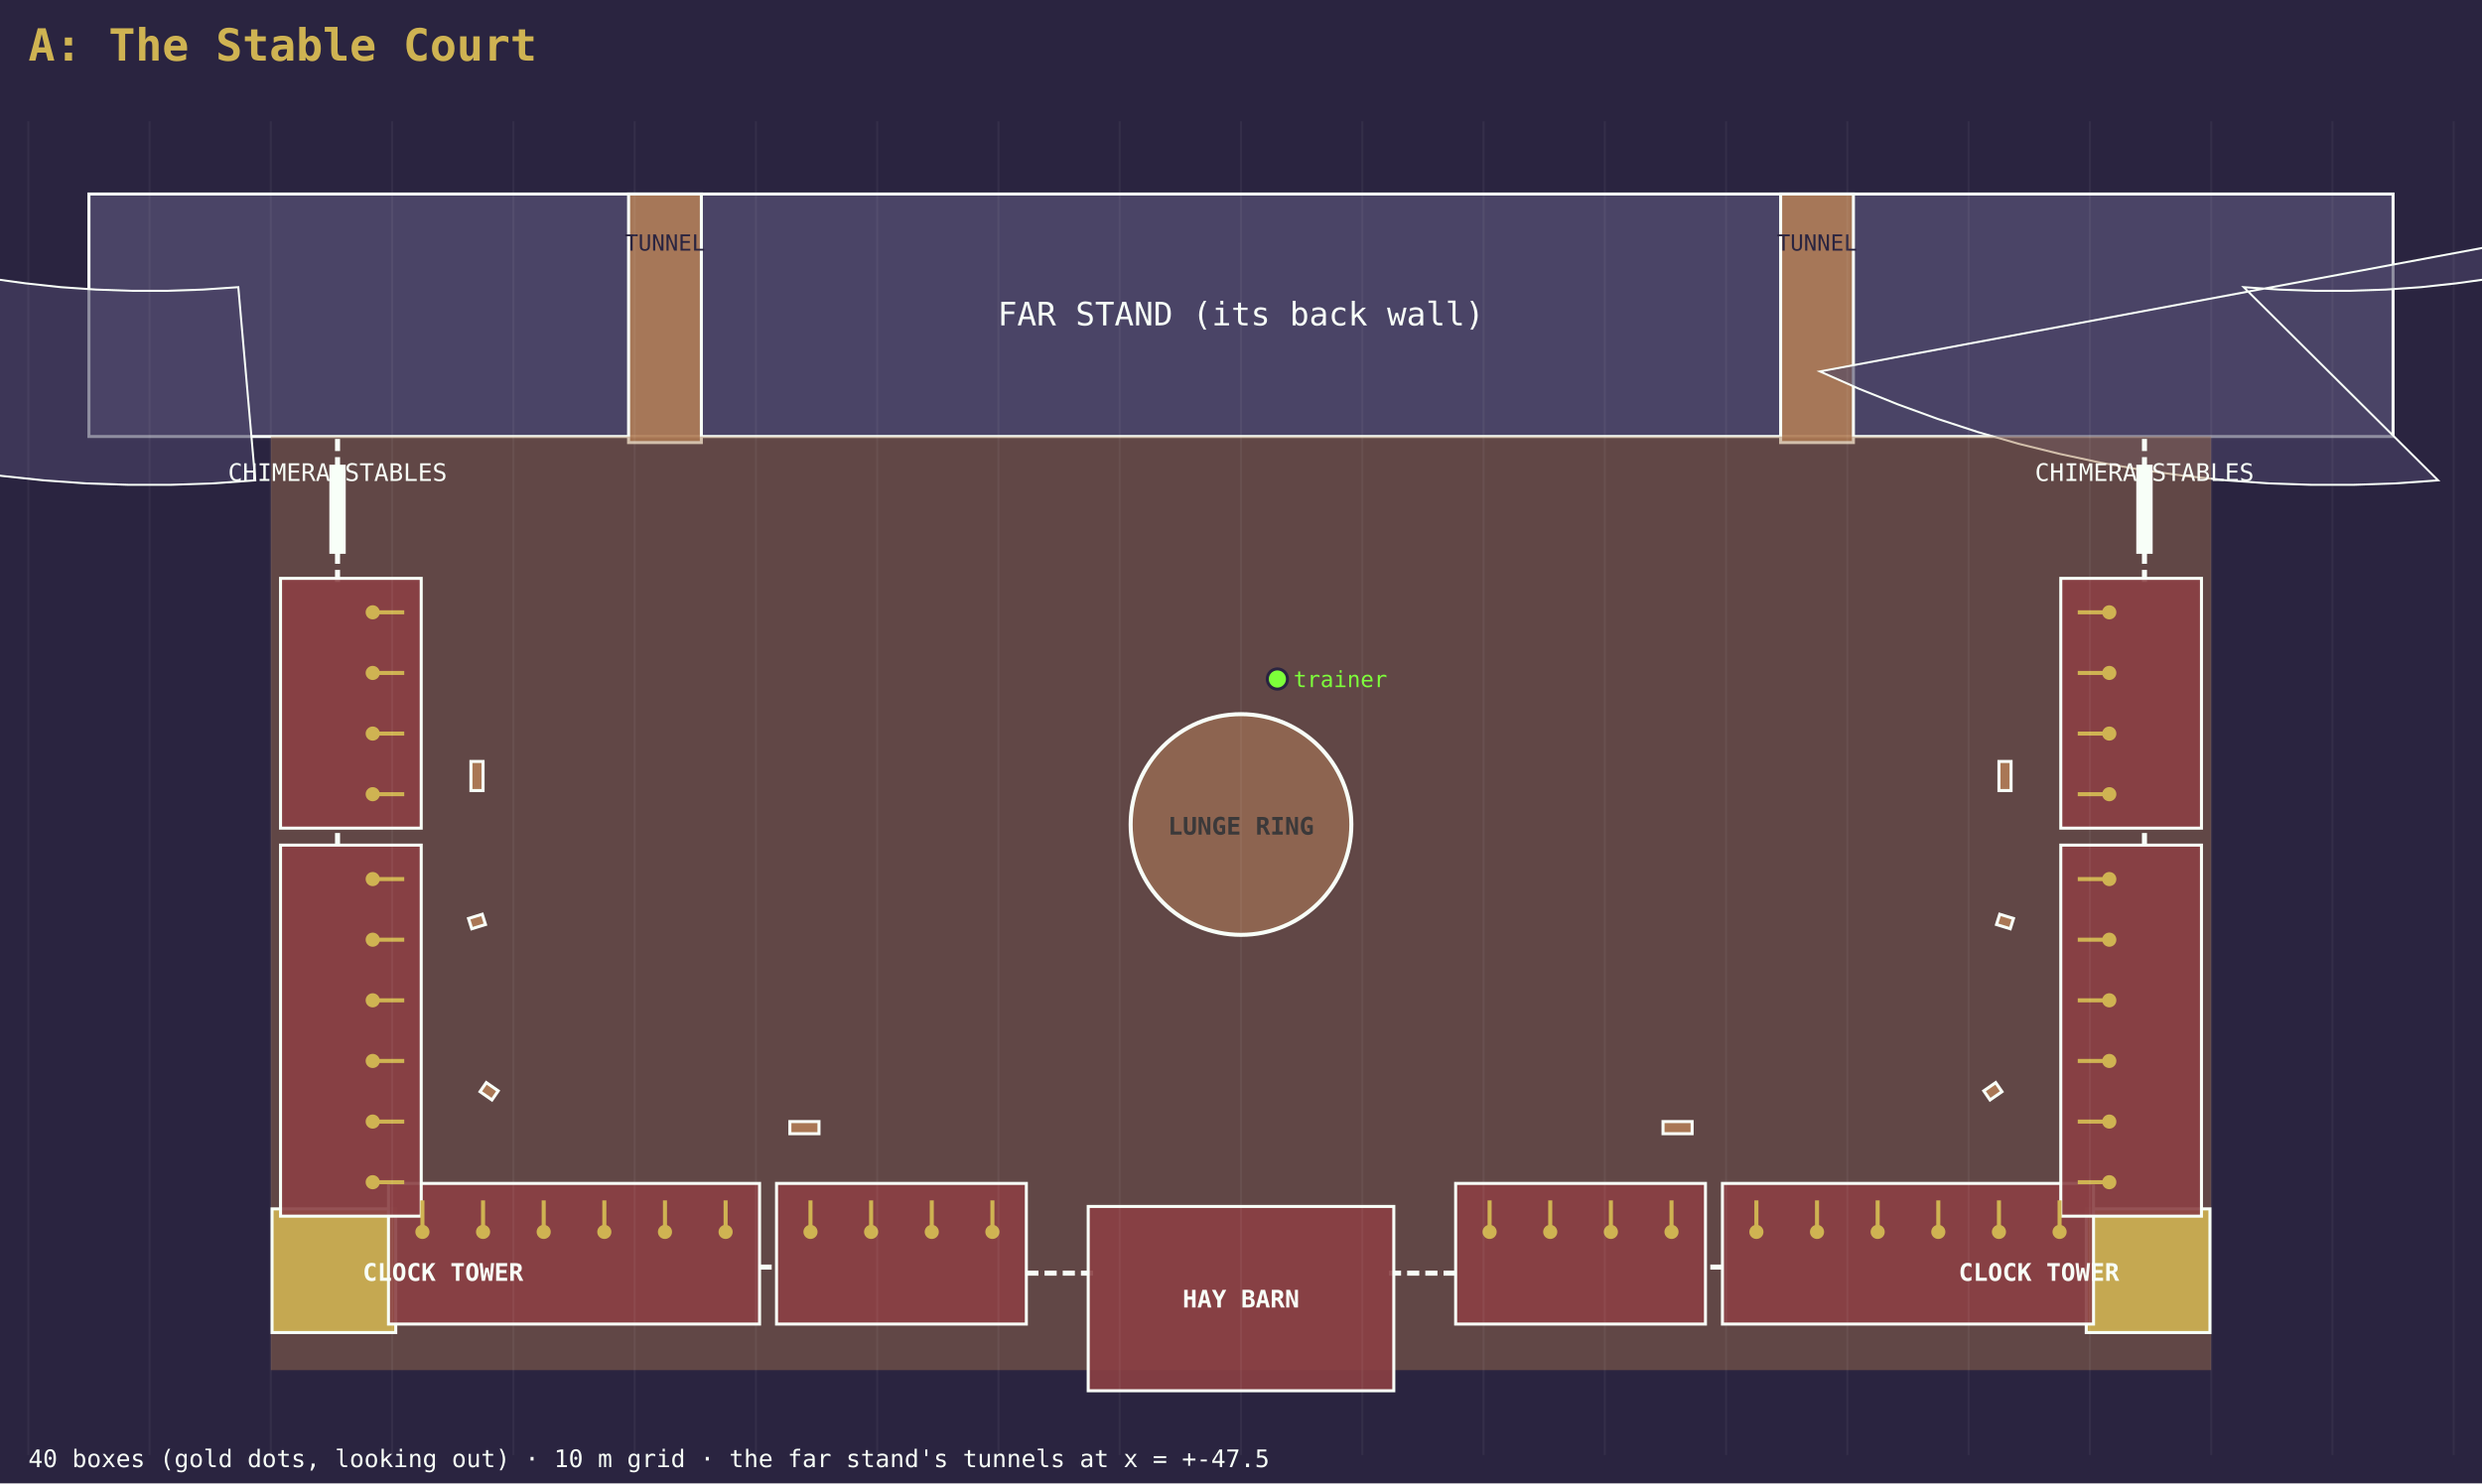
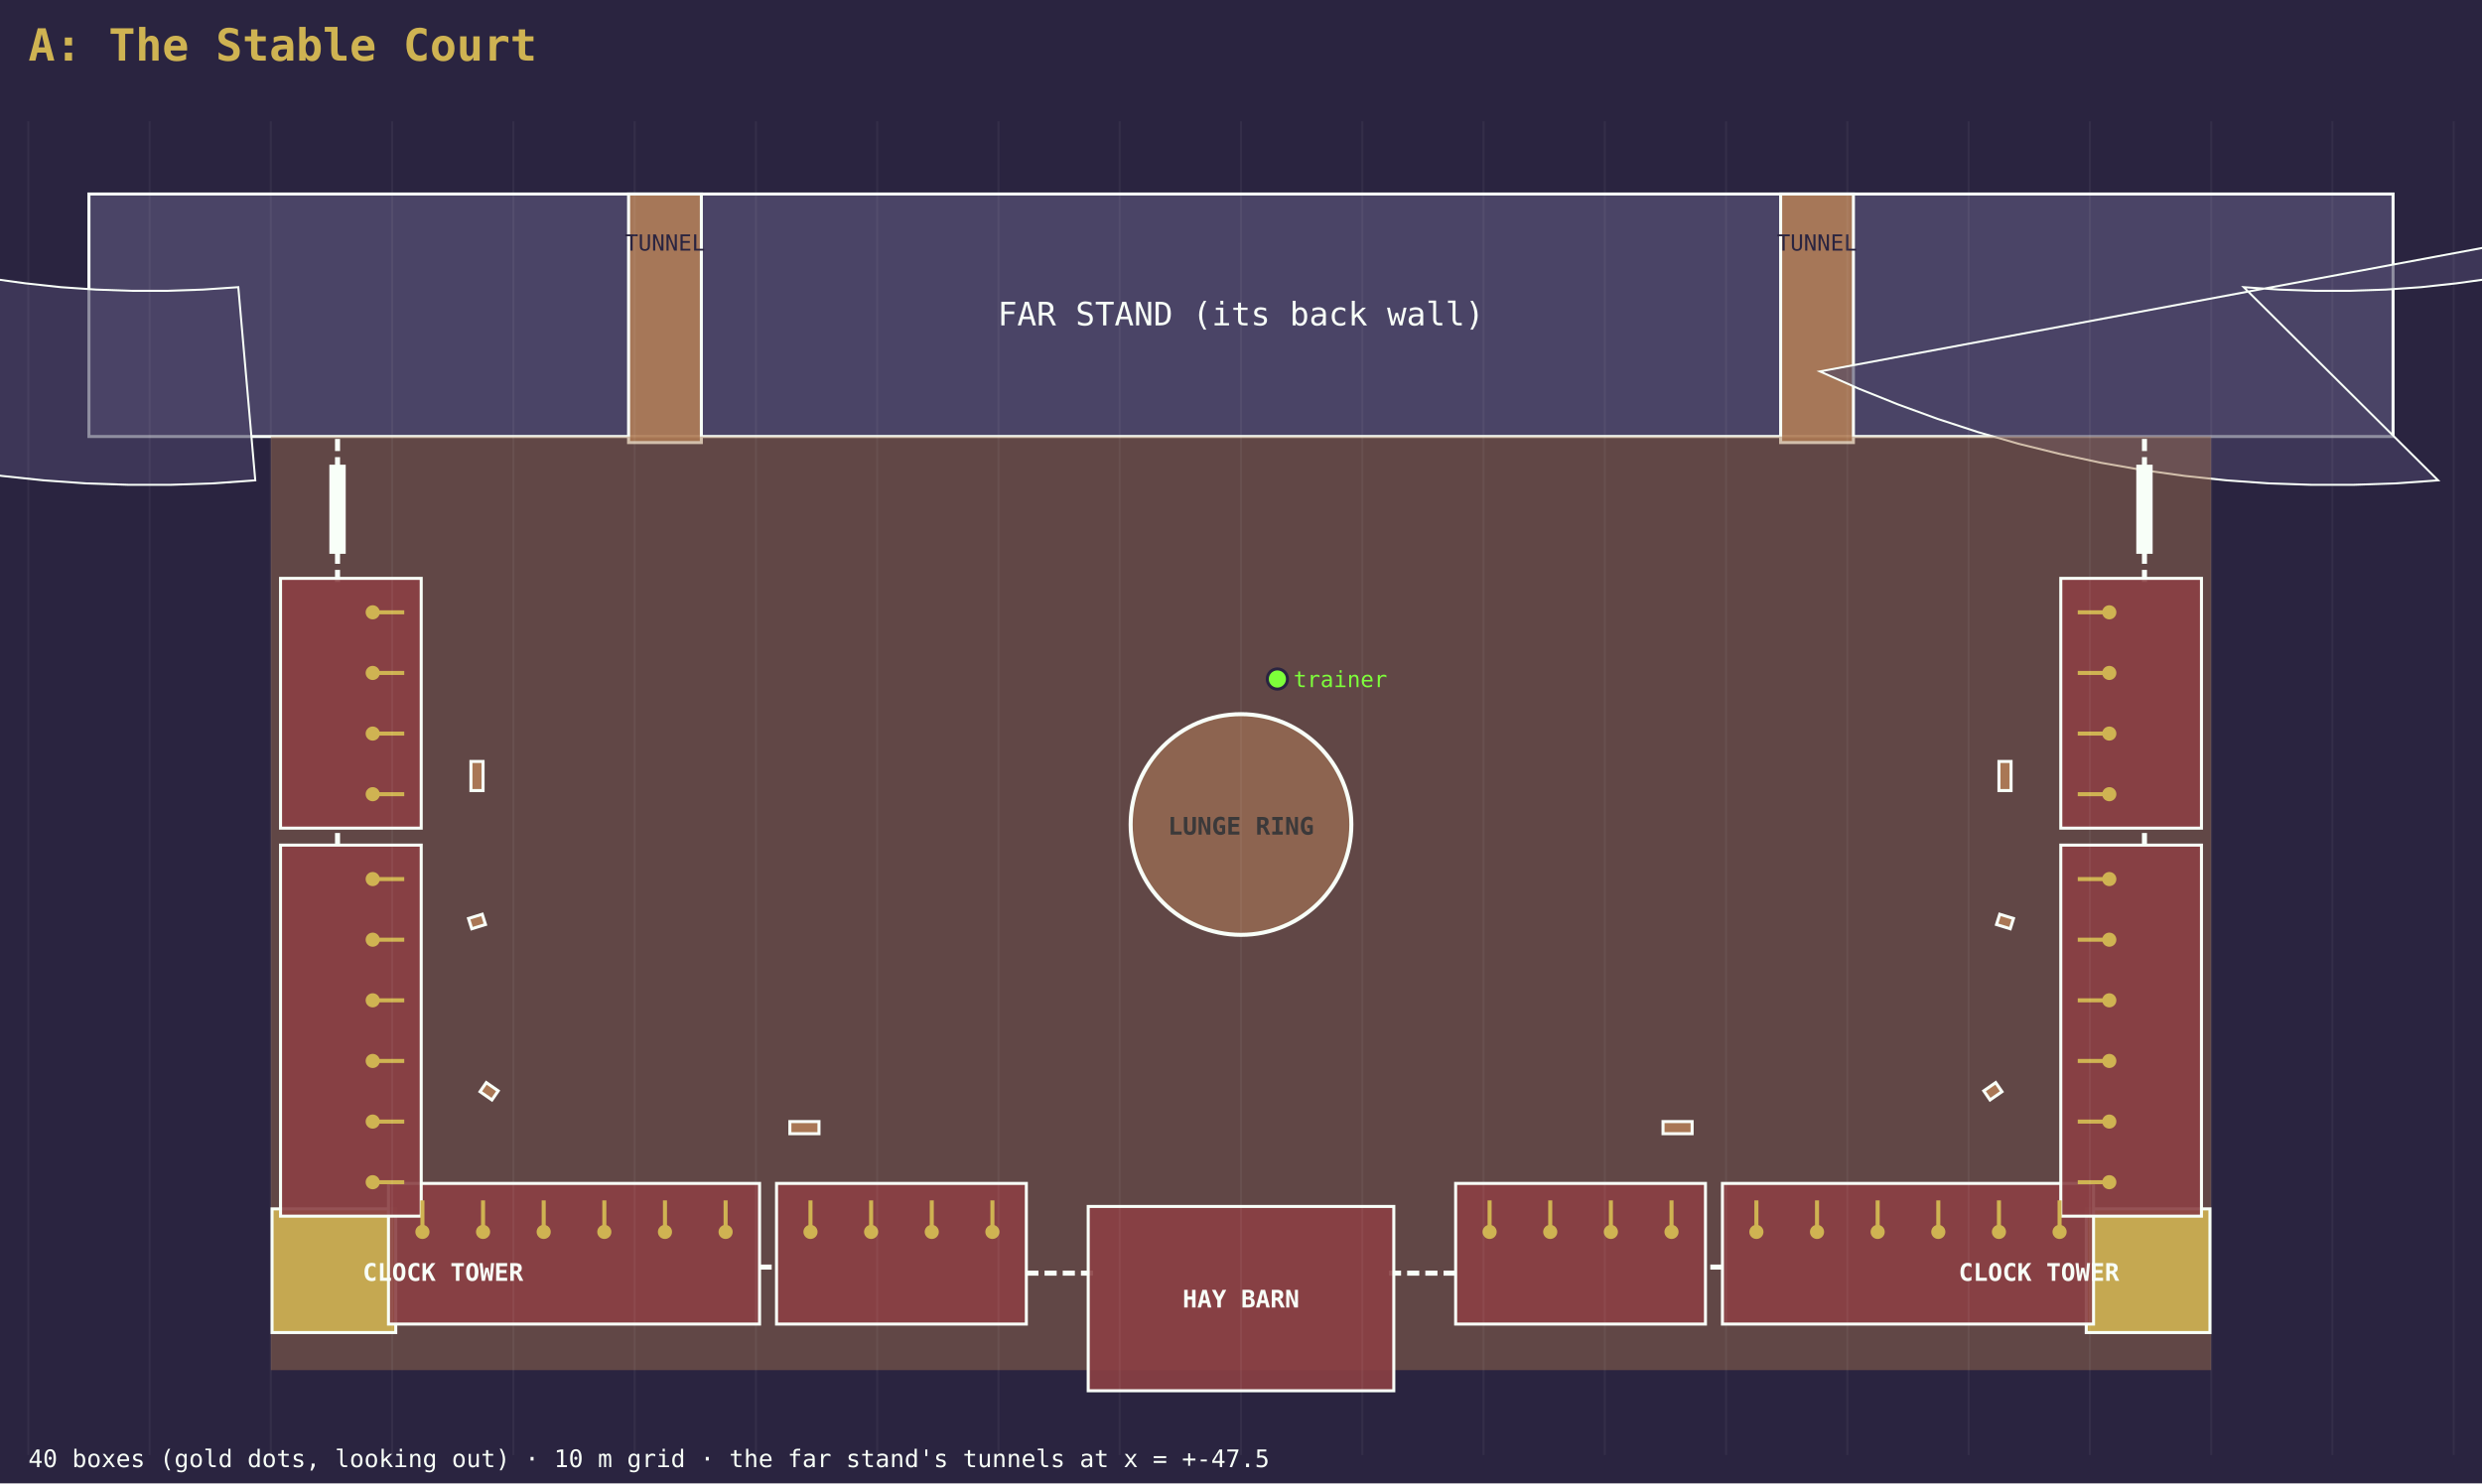
<svg xmlns="http://www.w3.org/2000/svg" width="1228" height="734" viewBox="0 0 1228 734" font-family="monospace">
  <rect width="100%" height="100%" fill="#2a2440" />
  <text x="14" y="30" fill="#cfb352" font-size="22" font-weight="bold">A: The Stable Court</text>
  <polygon points="44.0,96.0 1184.0,96.0 1184.0,216.0 44.0,216.0" fill="#4a4466" fill-opacity="1" stroke="#f8fff8" stroke-width="1.5" />
  <text x="614.0" y="161" fill="#f8fff8" font-size="16" text-anchor="middle">FAR STAND (its back wall)</text>
  <polygon points="311.0,96.0 347.0,96.0 347.0,219.0 311.0,219.0" fill="#b07c57" fill-opacity="0.9" stroke="#f8fff8" stroke-width="1.5" />
  <text x="329.0" y="124" fill="#2a2440" font-size="11" text-anchor="middle">TUNNEL</text>
  <polygon points="881.0,96.0 917.0,96.0 917.0,219.0 881.0,219.0" fill="#b07c57" fill-opacity="0.9" stroke="#f8fff8" stroke-width="1.5" />
  <text x="899.0" y="124" fill="#2a2440" font-size="11" text-anchor="middle">TUNNEL</text>
  <polygon points="-179.6,183.8 -160.4,192.3 -141.0,200.1 -121.3,207.3 -101.4,213.8 -81.3,219.6 -61.0,224.6 -40.5,229.0 -19.9,232.6 0.9,235.5 21.7,237.7 42.6,239.2 63.5,239.9 84.5,239.9 105.4,239.2 126.3,237.7 117.9,142.1 100.4,143.3 82.8,143.9 65.2,143.9 47.6,143.3 30.1,142.1 12.6,140.2 -4.8,137.8 -22.2,134.7 -39.4,131.1 -56.4,126.8 -73.4,122.0 -90.1,116.5 -106.6,110.5 -122.9,103.9 -139.0,96.8" fill="#4a4466" fill-opacity="0.6" stroke="#f8fff8" stroke-width="1" />
  <polygon points="900.4,183.8 919.6,192.3 939.0,200.1 958.7,207.3 978.6,213.8 998.7,219.6 1019.0,224.6 1039.5,229.0 1060.1,232.6 1080.9,235.5 1101.7,237.7 1122.6,239.2 1143.5,239.9 1164.5,239.9 1185.4,239.2 1206.3,237.7 1110.1,142.1 1127.6,143.3 1145.2,143.9 1162.8,143.9 1180.4,143.3 1197.9,142.1 1215.4,140.2 1232.8,137.8 1250.2,134.7 1267.4,131.1 1284.4,126.8 1301.4,122.0 1318.1,116.5 1334.6,110.5 1350.9,103.9 1367.0,96.8" fill="#4a4466" fill-opacity="0.6" stroke="#f8fff8" stroke-width="1" />
  <polygon points="134.0,678.0 1094.0,678.0 1094.0,216.0 134.0,216.0" fill="#a4714e" fill-opacity="0.45" stroke="none" stroke-width="0" />
  <polyline points="167.0,217.2 167.0,231.0" fill="none" stroke="#f8fff8" stroke-width="2.5" stroke-dasharray="6 3" />
  <polyline points="167.0,273.0 167.0,289.2" fill="none" stroke="#f8fff8" stroke-width="2.5" stroke-dasharray="6 3" />
  <polyline points="167.0,418.2 167.0,409.8" fill="none" stroke="#f8fff8" stroke-width="2.5" stroke-dasharray="6 3" />
  <polyline points="375.8,627.0 384.2,627.0" fill="none" stroke="#f8fff8" stroke-width="2.5" stroke-dasharray="6 3" />
  <polyline points="507.8,630.0 540.8,630.0" fill="none" stroke="#f8fff8" stroke-width="2.5" stroke-dasharray="6 3" />
  <polyline points="1061.0,217.2 1061.0,231.0" fill="none" stroke="#f8fff8" stroke-width="2.5" stroke-dasharray="6 3" />
  <polyline points="1061.0,273.0 1061.0,289.2" fill="none" stroke="#f8fff8" stroke-width="2.5" stroke-dasharray="6 3" />
  <polyline points="1061.0,418.2 1061.0,409.8" fill="none" stroke="#f8fff8" stroke-width="2.5" stroke-dasharray="6 3" />
  <polyline points="852.2,627.0 843.8,627.0" fill="none" stroke="#f8fff8" stroke-width="2.5" stroke-dasharray="6 3" />
  <polyline points="720.2,630.0 687.2,630.0" fill="none" stroke="#f8fff8" stroke-width="2.5" stroke-dasharray="6 3" />
  <polygon points="134.6,659.4 195.8,659.4 195.8,598.2 134.6,598.2" fill="#cfb352" fill-opacity="0.9" stroke="#f8fff8" stroke-width="1.5" />
  <polygon points="192.2,655.2 375.8,655.2 375.8,585.6 192.2,585.6" fill="#8b4044" fill-opacity="0.9" stroke="#f8fff8" stroke-width="1.5" />
  <polygon points="384.2,655.2 507.8,655.2 507.8,585.6 384.2,585.6" fill="#8b4044" fill-opacity="0.9" stroke="#f8fff8" stroke-width="1.5" />
  <polygon points="138.8,418.2 138.8,601.8 208.4,601.8 208.4,418.2" fill="#8b4044" fill-opacity="0.9" stroke="#f8fff8" stroke-width="1.5" />
  <polygon points="138.8,286.2 138.8,409.8 208.4,409.8 208.4,286.2" fill="#8b4044" fill-opacity="0.9" stroke="#f8fff8" stroke-width="1.5" />
  <polygon points="538.4,688.2 689.6,688.2 689.6,597.0 538.4,597.0" fill="#8b4044" fill-opacity="0.9" stroke="#f8fff8" stroke-width="1.5" />
  <circle cx="614.0" cy="408.0" r="54.6" fill="#b07c57" fill-opacity="0.55" stroke="#f8fff8" stroke-width="2" />
  <polygon points="233.0,376.8 233.0,391.2 239.0,391.2 239.0,376.8" fill="#b07c57" fill-opacity="0.9" stroke="#f8fff8" stroke-width="1.5" />
  <polygon points="390.8,561.0 405.2,561.0 405.2,555.0 390.8,555.0" fill="#b07c57" fill-opacity="0.9" stroke="#f8fff8" stroke-width="1.5" />
  <polygon points="237.5,540.2 243.4,544.3 246.5,539.8 240.6,535.7" fill="#b07c57" fill-opacity="0.9" stroke="#f8fff8" stroke-width="1.5" />
  <polygon points="233.4,459.6 240.2,457.5 238.6,452.4 231.8,454.5" fill="#b07c57" fill-opacity="0.9" stroke="#f8fff8" stroke-width="1.5" />
  <polygon points="1093.4,659.4 1093.4,598.2 1032.2,598.2 1032.2,659.4" fill="#cfb352" fill-opacity="0.9" stroke="#f8fff8" stroke-width="1.5" />
  <polygon points="852.2,655.2 1035.8,655.2 1035.8,585.6 852.2,585.6" fill="#8b4044" fill-opacity="0.9" stroke="#f8fff8" stroke-width="1.5" />
  <polygon points="720.2,655.2 843.8,655.2 843.8,585.6 720.2,585.6" fill="#8b4044" fill-opacity="0.9" stroke="#f8fff8" stroke-width="1.5" />
  <polygon points="1089.2,601.8 1089.2,418.2 1019.6,418.2 1019.6,601.8" fill="#8b4044" fill-opacity="0.9" stroke="#f8fff8" stroke-width="1.5" />
  <polygon points="1089.2,409.8 1089.2,286.2 1019.6,286.2 1019.6,409.8" fill="#8b4044" fill-opacity="0.9" stroke="#f8fff8" stroke-width="1.5" />
  <polygon points="995.0,391.2 995.0,376.8 989.0,376.8 989.0,391.2" fill="#b07c57" fill-opacity="0.9" stroke="#f8fff8" stroke-width="1.5" />
  <polygon points="822.8,561.0 837.2,561.0 837.2,555.0 822.8,555.0" fill="#b07c57" fill-opacity="0.9" stroke="#f8fff8" stroke-width="1.5" />
  <polygon points="984.6,544.3 990.5,540.2 987.4,535.7 981.5,539.8" fill="#b07c57" fill-opacity="0.9" stroke="#f8fff8" stroke-width="1.5" />
  <polygon points="987.8,457.5 994.6,459.6 996.2,454.5 989.4,452.4" fill="#b07c57" fill-opacity="0.9" stroke="#f8fff8" stroke-width="1.5" />
  <polygon points="170.3,273.3 170.3,230.7 163.7,230.7 163.7,273.3" fill="#f8fff8" fill-opacity="1" stroke="#f8fff8" stroke-width="1.5" />
  <polygon points="1057.7,230.7 1057.7,273.3 1064.3,273.3 1064.3,230.7" fill="#f8fff8" fill-opacity="1" stroke="#f8fff8" stroke-width="1.5" />
  <circle cx="209.0" cy="609.6" r="3.5" fill="#cfb352" />
  <line x1="209.0" y1="609.6" x2="209.0" y2="594.0" stroke="#cfb352" stroke-width="2" />
  <circle cx="239.0" cy="609.6" r="3.5" fill="#cfb352" />
  <line x1="239.0" y1="609.6" x2="239.0" y2="594.0" stroke="#cfb352" stroke-width="2" />
  <circle cx="269.0" cy="609.6" r="3.5" fill="#cfb352" />
  <line x1="269.0" y1="609.6" x2="269.0" y2="594.0" stroke="#cfb352" stroke-width="2" />
  <circle cx="299.0" cy="609.6" r="3.5" fill="#cfb352" />
  <line x1="299.0" y1="609.6" x2="299.0" y2="594.0" stroke="#cfb352" stroke-width="2" />
  <circle cx="329.0" cy="609.6" r="3.5" fill="#cfb352" />
  <line x1="329.0" y1="609.6" x2="329.0" y2="594.0" stroke="#cfb352" stroke-width="2" />
  <circle cx="359.0" cy="609.6" r="3.5" fill="#cfb352" />
  <line x1="359.0" y1="609.6" x2="359.0" y2="594.0" stroke="#cfb352" stroke-width="2" />
  <circle cx="401.0" cy="609.6" r="3.5" fill="#cfb352" />
  <line x1="401.0" y1="609.6" x2="401.0" y2="594.0" stroke="#cfb352" stroke-width="2" />
  <circle cx="431.0" cy="609.6" r="3.5" fill="#cfb352" />
  <line x1="431.0" y1="609.6" x2="431.0" y2="594.0" stroke="#cfb352" stroke-width="2" />
  <circle cx="461.0" cy="609.6" r="3.5" fill="#cfb352" />
  <line x1="461.0" y1="609.6" x2="461.0" y2="594.0" stroke="#cfb352" stroke-width="2" />
  <circle cx="491.0" cy="609.6" r="3.5" fill="#cfb352" />
  <line x1="491.0" y1="609.6" x2="491.0" y2="594.0" stroke="#cfb352" stroke-width="2" />
  <circle cx="184.4" cy="435.0" r="3.5" fill="#cfb352" />
  <line x1="184.4" y1="435.0" x2="200.0" y2="435.0" stroke="#cfb352" stroke-width="2" />
  <circle cx="184.4" cy="465.0" r="3.5" fill="#cfb352" />
  <line x1="184.4" y1="465.0" x2="200.0" y2="465.0" stroke="#cfb352" stroke-width="2" />
  <circle cx="184.4" cy="495.0" r="3.5" fill="#cfb352" />
  <line x1="184.4" y1="495.0" x2="200.0" y2="495.0" stroke="#cfb352" stroke-width="2" />
  <circle cx="184.4" cy="525.0" r="3.5" fill="#cfb352" />
  <line x1="184.4" y1="525.0" x2="200.0" y2="525.0" stroke="#cfb352" stroke-width="2" />
  <circle cx="184.4" cy="555.0" r="3.5" fill="#cfb352" />
  <line x1="184.4" y1="555.0" x2="200.0" y2="555.0" stroke="#cfb352" stroke-width="2" />
  <circle cx="184.4" cy="585.0" r="3.5" fill="#cfb352" />
  <line x1="184.4" y1="585.0" x2="200.0" y2="585.0" stroke="#cfb352" stroke-width="2" />
  <circle cx="184.4" cy="303.0" r="3.5" fill="#cfb352" />
  <line x1="184.4" y1="303.0" x2="200.0" y2="303.0" stroke="#cfb352" stroke-width="2" />
  <circle cx="184.4" cy="333.0" r="3.5" fill="#cfb352" />
  <line x1="184.4" y1="333.0" x2="200.0" y2="333.0" stroke="#cfb352" stroke-width="2" />
  <circle cx="184.4" cy="363.0" r="3.5" fill="#cfb352" />
  <line x1="184.4" y1="363.0" x2="200.0" y2="363.0" stroke="#cfb352" stroke-width="2" />
  <circle cx="184.4" cy="393.0" r="3.5" fill="#cfb352" />
  <line x1="184.4" y1="393.0" x2="200.0" y2="393.0" stroke="#cfb352" stroke-width="2" />
  <circle cx="869.0" cy="609.6" r="3.5" fill="#cfb352" />
  <line x1="869.0" y1="609.6" x2="869.0" y2="594.0" stroke="#cfb352" stroke-width="2" />
  <circle cx="899.0" cy="609.6" r="3.5" fill="#cfb352" />
  <line x1="899.0" y1="609.6" x2="899.0" y2="594.0" stroke="#cfb352" stroke-width="2" />
  <circle cx="929.0" cy="609.6" r="3.5" fill="#cfb352" />
  <line x1="929.0" y1="609.6" x2="929.0" y2="594.0" stroke="#cfb352" stroke-width="2" />
  <circle cx="959.0" cy="609.6" r="3.5" fill="#cfb352" />
  <line x1="959.0" y1="609.6" x2="959.0" y2="594.0" stroke="#cfb352" stroke-width="2" />
  <circle cx="989.0" cy="609.6" r="3.5" fill="#cfb352" />
  <line x1="989.0" y1="609.6" x2="989.0" y2="594.0" stroke="#cfb352" stroke-width="2" />
  <circle cx="1019.0" cy="609.6" r="3.5" fill="#cfb352" />
  <line x1="1019.0" y1="609.6" x2="1019.0" y2="594.0" stroke="#cfb352" stroke-width="2" />
  <circle cx="737.0" cy="609.6" r="3.5" fill="#cfb352" />
  <line x1="737.0" y1="609.6" x2="737.0" y2="594.0" stroke="#cfb352" stroke-width="2" />
  <circle cx="767.0" cy="609.6" r="3.5" fill="#cfb352" />
  <line x1="767.0" y1="609.6" x2="767.0" y2="594.0" stroke="#cfb352" stroke-width="2" />
  <circle cx="797.0" cy="609.6" r="3.5" fill="#cfb352" />
  <line x1="797.0" y1="609.6" x2="797.0" y2="594.0" stroke="#cfb352" stroke-width="2" />
  <circle cx="827.0" cy="609.6" r="3.5" fill="#cfb352" />
  <line x1="827.0" y1="609.6" x2="827.0" y2="594.0" stroke="#cfb352" stroke-width="2" />
  <circle cx="1043.6" cy="585.0" r="3.5" fill="#cfb352" />
  <line x1="1043.6" y1="585.0" x2="1028.0" y2="585.0" stroke="#cfb352" stroke-width="2" />
  <circle cx="1043.6" cy="555.0" r="3.5" fill="#cfb352" />
  <line x1="1043.6" y1="555.0" x2="1028.0" y2="555.0" stroke="#cfb352" stroke-width="2" />
  <circle cx="1043.6" cy="525.0" r="3.5" fill="#cfb352" />
  <line x1="1043.6" y1="525.0" x2="1028.0" y2="525.0" stroke="#cfb352" stroke-width="2" />
  <circle cx="1043.6" cy="495.0" r="3.5" fill="#cfb352" />
  <line x1="1043.6" y1="495.0" x2="1028.0" y2="495.0" stroke="#cfb352" stroke-width="2" />
  <circle cx="1043.6" cy="465.0" r="3.5" fill="#cfb352" />
  <line x1="1043.6" y1="465.0" x2="1028.0" y2="465.0" stroke="#cfb352" stroke-width="2" />
  <circle cx="1043.6" cy="435.0" r="3.5" fill="#cfb352" />
  <line x1="1043.6" y1="435.0" x2="1028.0" y2="435.0" stroke="#cfb352" stroke-width="2" />
  <circle cx="1043.6" cy="393.0" r="3.5" fill="#cfb352" />
  <line x1="1043.6" y1="393.0" x2="1028.0" y2="393.0" stroke="#cfb352" stroke-width="2" />
  <circle cx="1043.6" cy="363.0" r="3.5" fill="#cfb352" />
  <line x1="1043.6" y1="363.0" x2="1028.0" y2="363.0" stroke="#cfb352" stroke-width="2" />
  <circle cx="1043.6" cy="333.0" r="3.5" fill="#cfb352" />
  <line x1="1043.6" y1="333.0" x2="1028.0" y2="333.0" stroke="#cfb352" stroke-width="2" />
  <circle cx="1043.6" cy="303.0" r="3.5" fill="#cfb352" />
  <line x1="1043.6" y1="303.0" x2="1028.0" y2="303.0" stroke="#cfb352" stroke-width="2" />
-   <text x="167.0" y="238" fill="#f8fff8" font-size="12" text-anchor="middle">CHIMERA STABLES</text>
-   <text x="1061.0" y="238" fill="#f8fff8" font-size="12" text-anchor="middle">CHIMERA STABLES</text>
  <text x="219.2" y="633.8" fill="#f8fff8" font-size="12" text-anchor="middle" font-weight="bold">CLOCK TOWER</text>
  <text x="614.0" y="647" fill="#f8fff8" font-size="12" text-anchor="middle" font-weight="bold">HAY BARN</text>
  <text x="614.0" y="413" fill="#3b393a" font-size="12" text-anchor="middle" font-weight="bold">LUNGE RING</text>
  <text x="1008.8" y="633.8" fill="#f8fff8" font-size="12" text-anchor="middle" font-weight="bold">CLOCK TOWER</text>
  <circle cx="632.0" cy="336.0" r="5" fill="#7dff3a" stroke="#2a2440" stroke-width="1.5" />
  <text x="640" y="340" fill="#7dff3a" font-size="11">trainer</text>
  <text x="14" y="726" fill="#f8fff8" font-size="12">40 boxes (gold dots, looking out) · 10 m grid · the far stand's tunnels at x = +-47.5</text>
  <line x1="14.0" y1="60.0" x2="14.0" y2="720.0" stroke="#ffffff" stroke-opacity="0.05" />
  <line x1="74.0" y1="60.0" x2="74.0" y2="720.0" stroke="#ffffff" stroke-opacity="0.05" />
  <line x1="134.0" y1="60.0" x2="134.0" y2="720.0" stroke="#ffffff" stroke-opacity="0.05" />
  <line x1="194.0" y1="60.0" x2="194.0" y2="720.0" stroke="#ffffff" stroke-opacity="0.05" />
  <line x1="254.0" y1="60.0" x2="254.0" y2="720.0" stroke="#ffffff" stroke-opacity="0.05" />
  <line x1="314.0" y1="60.0" x2="314.0" y2="720.0" stroke="#ffffff" stroke-opacity="0.05" />
  <line x1="374.0" y1="60.0" x2="374.0" y2="720.0" stroke="#ffffff" stroke-opacity="0.05" />
  <line x1="434.0" y1="60.0" x2="434.0" y2="720.0" stroke="#ffffff" stroke-opacity="0.05" />
  <line x1="494.0" y1="60.0" x2="494.0" y2="720.0" stroke="#ffffff" stroke-opacity="0.05" />
  <line x1="554.0" y1="60.0" x2="554.0" y2="720.0" stroke="#ffffff" stroke-opacity="0.05" />
  <line x1="614.0" y1="60.0" x2="614.0" y2="720.0" stroke="#ffffff" stroke-opacity="0.05" />
  <line x1="674.0" y1="60.0" x2="674.0" y2="720.0" stroke="#ffffff" stroke-opacity="0.05" />
  <line x1="734.0" y1="60.0" x2="734.0" y2="720.0" stroke="#ffffff" stroke-opacity="0.05" />
  <line x1="794.0" y1="60.0" x2="794.0" y2="720.0" stroke="#ffffff" stroke-opacity="0.05" />
  <line x1="854.0" y1="60.0" x2="854.0" y2="720.0" stroke="#ffffff" stroke-opacity="0.05" />
  <line x1="914.0" y1="60.0" x2="914.0" y2="720.0" stroke="#ffffff" stroke-opacity="0.05" />
  <line x1="974.0" y1="60.0" x2="974.0" y2="720.0" stroke="#ffffff" stroke-opacity="0.05" />
  <line x1="1034.0" y1="60.0" x2="1034.0" y2="720.0" stroke="#ffffff" stroke-opacity="0.05" />
  <line x1="1094.0" y1="60.0" x2="1094.0" y2="720.0" stroke="#ffffff" stroke-opacity="0.05" />
  <line x1="1154.0" y1="60.0" x2="1154.0" y2="720.0" stroke="#ffffff" stroke-opacity="0.05" />
  <line x1="1214.0" y1="60.0" x2="1214.0" y2="720.0" stroke="#ffffff" stroke-opacity="0.05" />
</svg>
